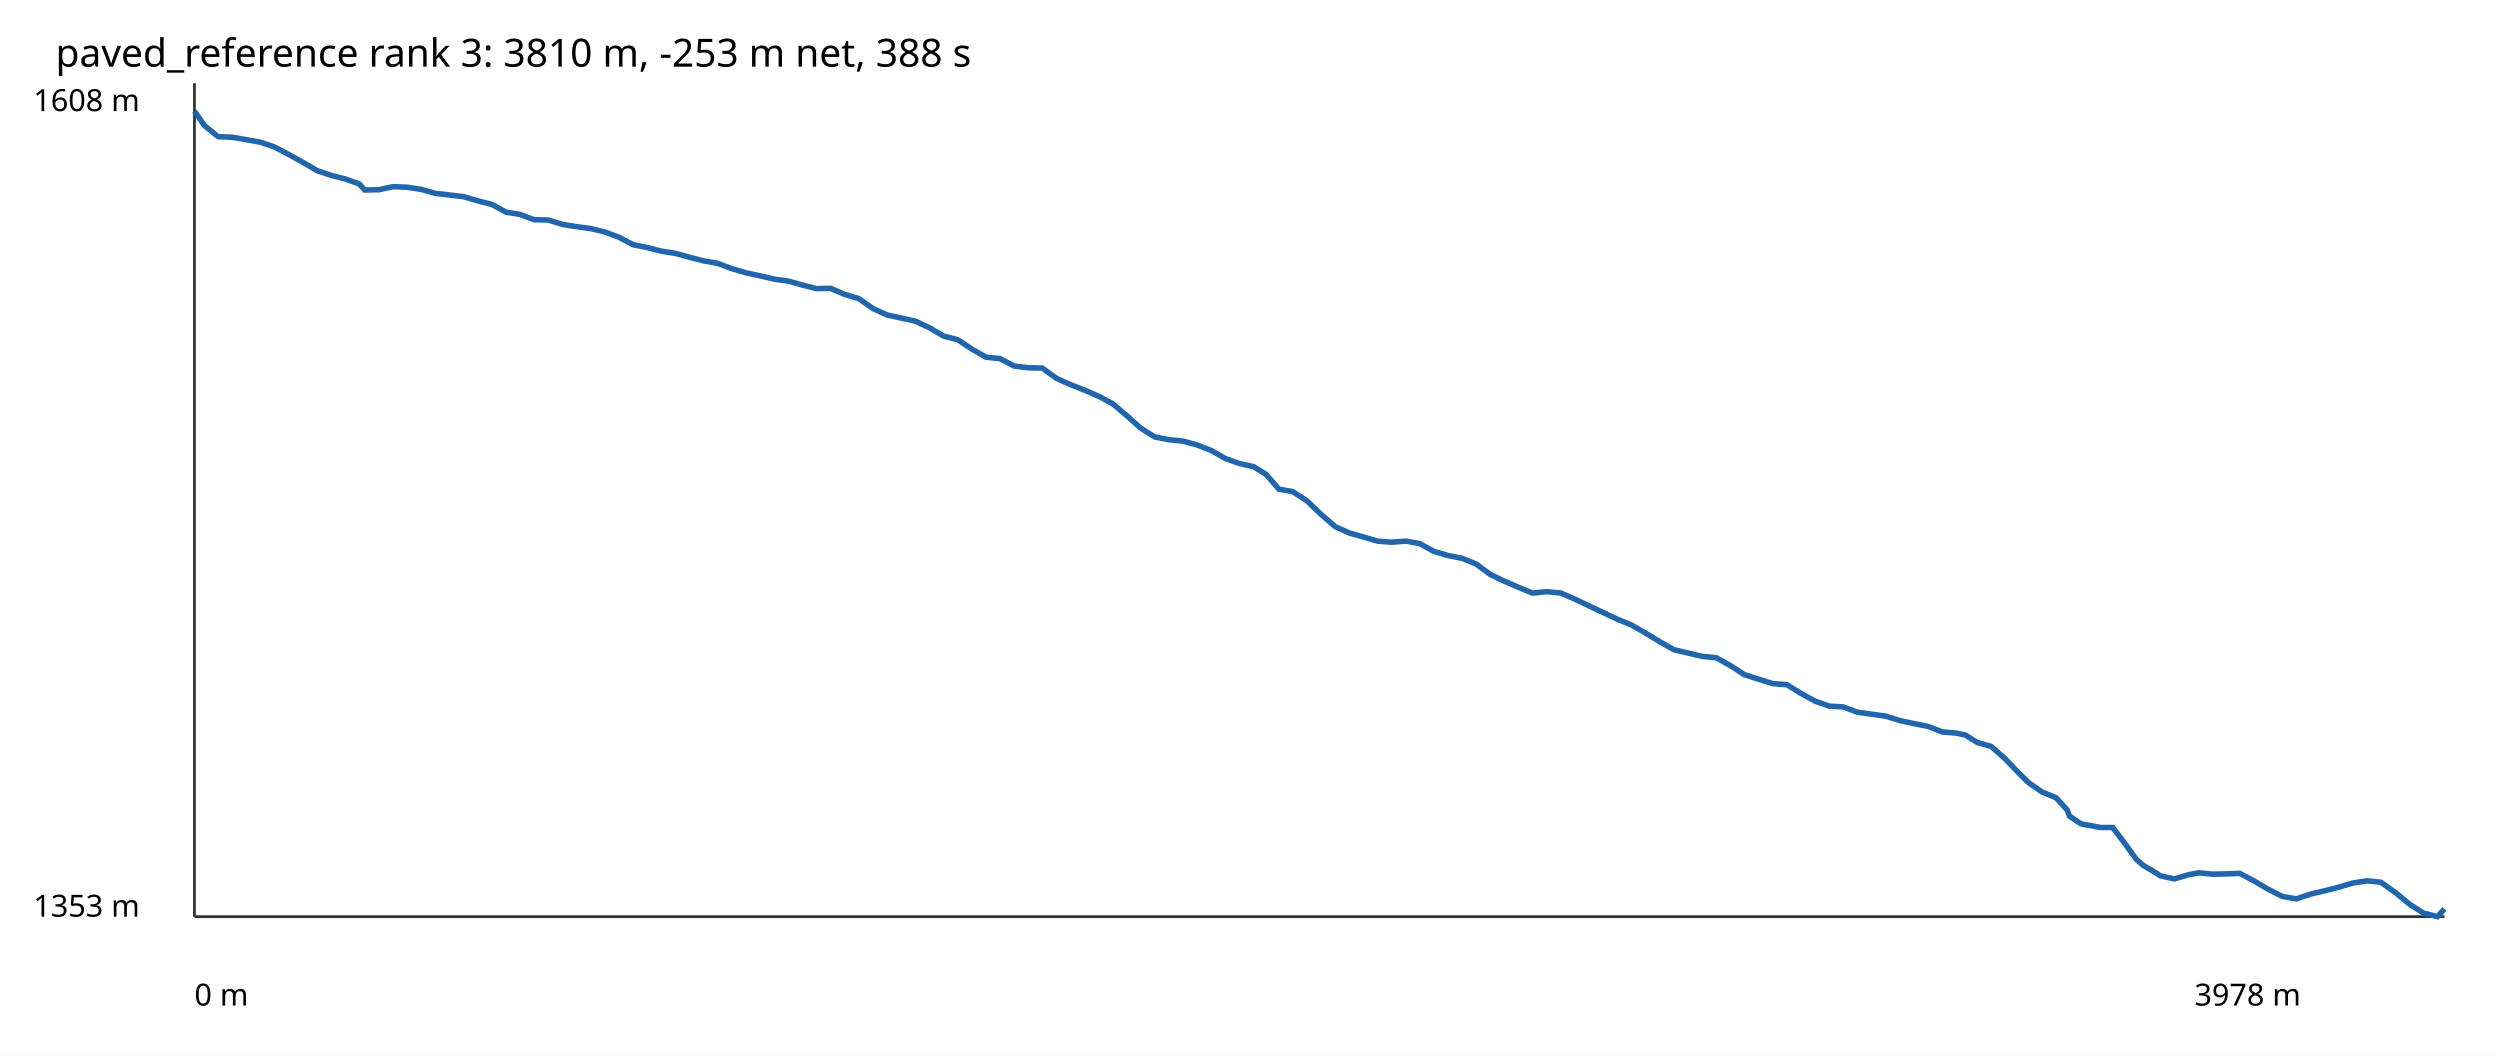
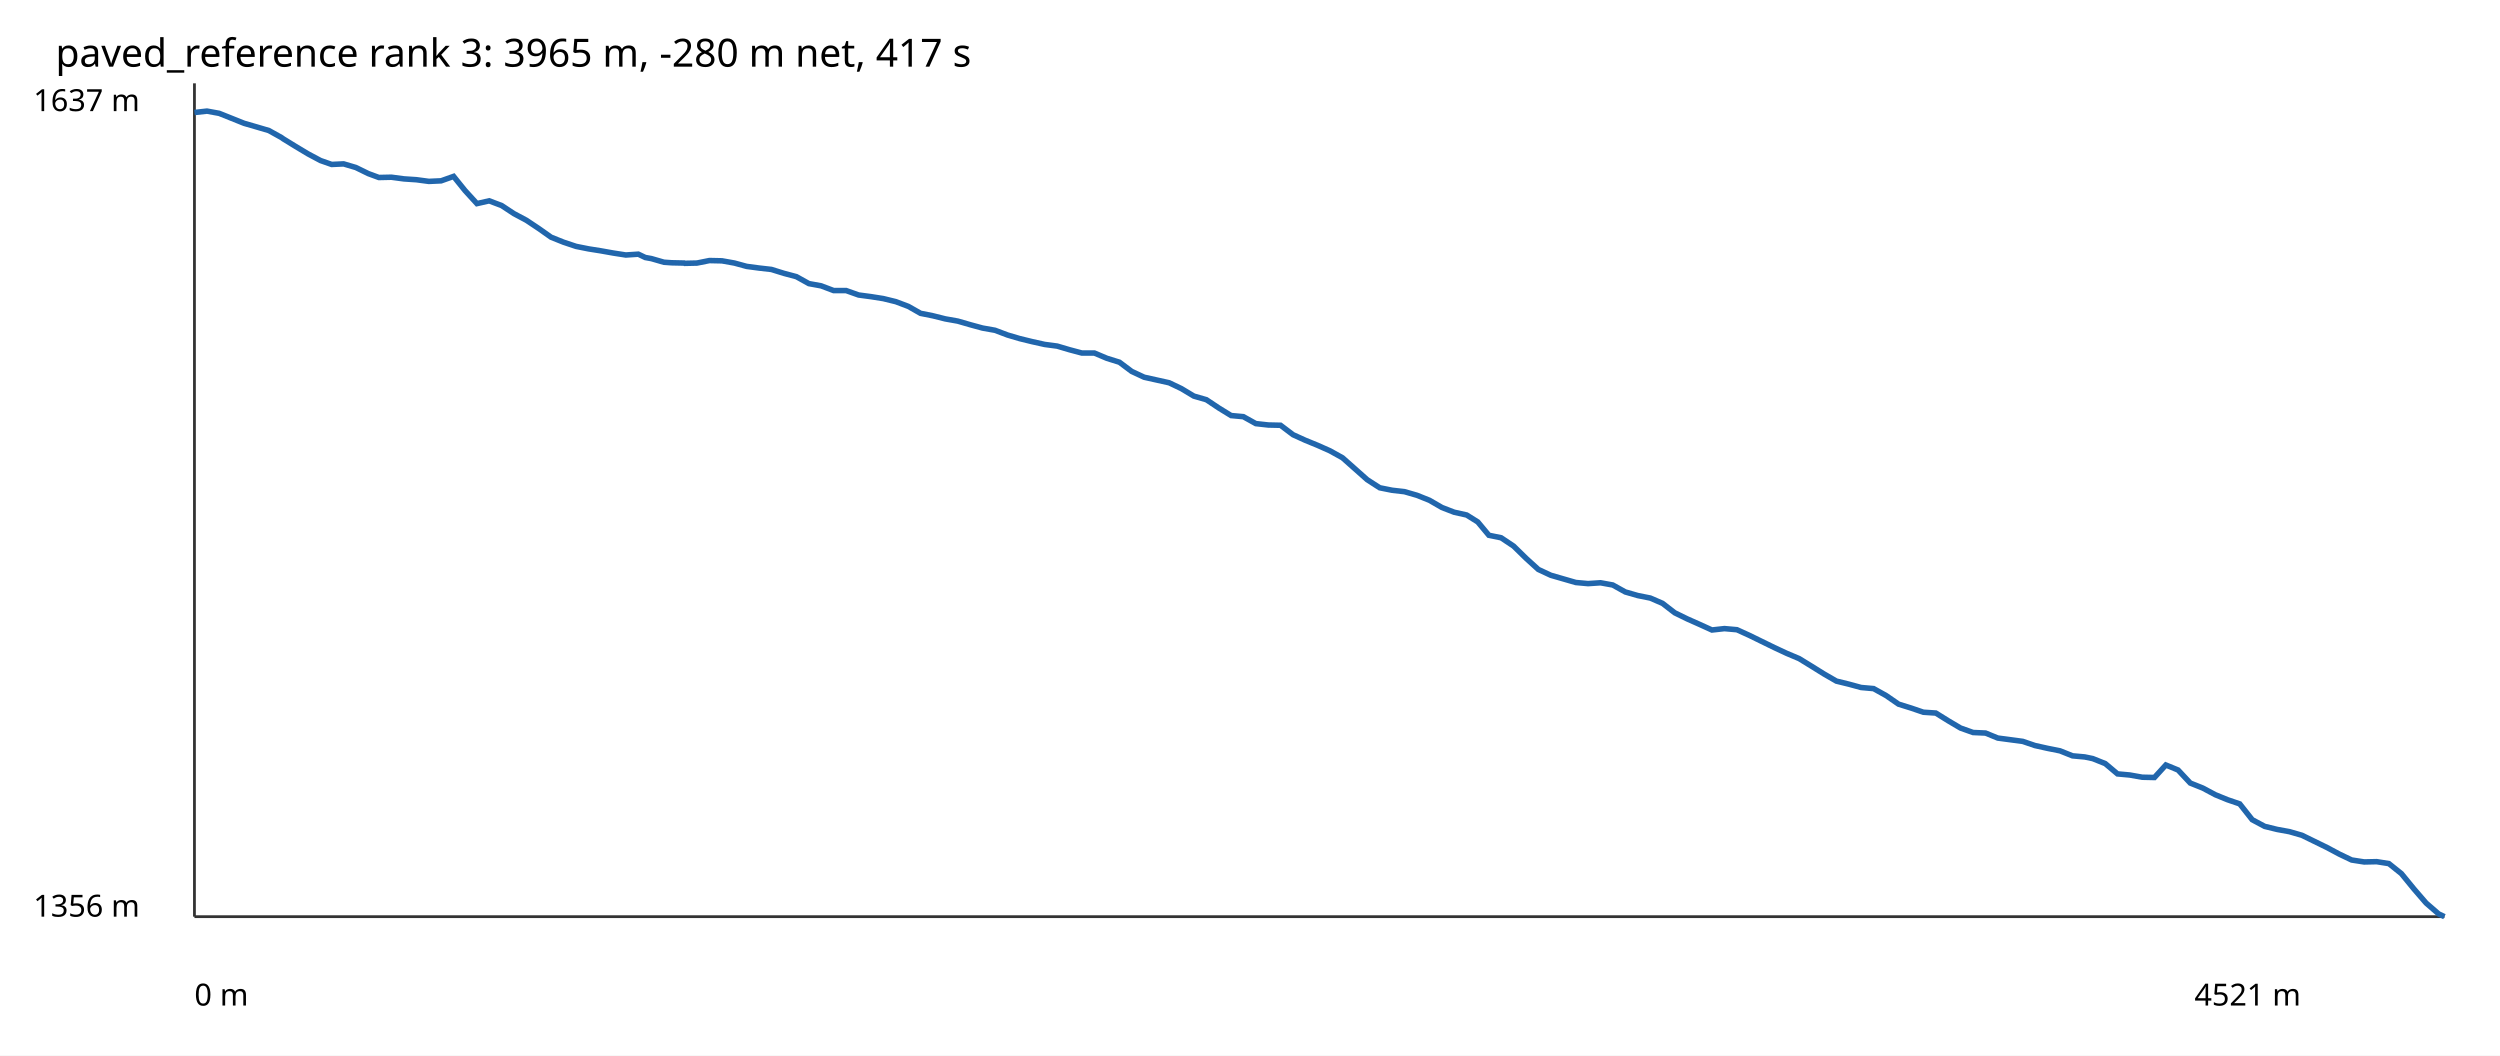
<svg xmlns="http://www.w3.org/2000/svg" width="900" height="380">
  <rect width="100%" height="100%" fill="white" />
-   <text x="20" y="24" font-family="sans-serif" font-size="14">paved_reference rank 3: 3810 m, -253 m net, 388 s</text>
+   <text x="20" y="24" font-family="sans-serif" font-size="14">paved_reference rank 3: 3965 m, -280 m net, 417 s</text>
  <line x1="70" y1="330" x2="880" y2="330" stroke="#333" />
  <line x1="70" y1="30" x2="70" y2="330" stroke="#333" />
-   <polyline points="70.0,40.0 73.6,45.2 78.5,49.2 83.6,49.4 88.7,50.3 93.7,51.2 98.8,52.9 103.9,55.6 109.0,58.4 114.1,61.4 119.1,63.1 124.2,64.4 129.3,66.2 131.3,68.4 136.4,68.3 141.5,67.2 146.6,67.4 151.7,68.2 156.7,69.6 161.8,70.2 166.9,70.8 172.0,72.3 177.1,73.6 182.2,76.4 187.2,77.2 192.3,79.1 197.4,79.2 202.5,80.8 207.6,81.6 212.7,82.3 217.7,83.5 222.8,85.4 227.9,88.1 232.9,89.1 238.0,90.4 243.1,91.2 248.2,92.6 253.2,93.9 258.3,94.8 263.4,96.7 268.5,98.2 273.6,99.3 278.7,100.5 283.8,101.2 288.8,102.6 293.9,103.9 299.0,103.8 304.1,106.0 309.2,107.5 314.3,111.1 319.4,113.4 324.4,114.5 329.5,115.6 334.6,118.0 339.7,121.0 344.8,122.3 349.9,125.7 355.0,128.6 360.0,129.1 365.1,131.8 370.2,132.4 375.2,132.5 380.3,136.2 385.2,138.4 390.3,140.4 395.4,142.6 400.5,145.3 405.6,149.6 410.6,154.1 415.7,157.3 420.8,158.3 425.9,158.8 431.0,160.2 436.1,162.2 441.2,165.1 446.3,166.9 451.3,168.0 455.8,170.8 460.4,176.1 465.4,177.0 470.5,180.3 475.6,185.2 480.7,189.6 485.8,191.9 490.8,193.3 495.9,194.8 501.0,195.2 506.1,194.8 511.1,195.7 516.2,198.5 521.3,200.0 526.4,201.0 531.5,203.1 536.5,206.8 541.5,209.2 546.6,211.4 551.7,213.5 556.8,213.0 561.9,213.5 567.0,215.7 572.0,218.1 577.1,220.5 582.2,222.9 587.3,225.0 592.4,227.9 597.5,231.0 602.6,233.9 607.7,235.1 612.8,236.3 617.9,236.8 622.9,239.6 628.0,242.9 633.1,244.5 638.2,246.1 643.3,246.5 648.3,249.6 653.4,252.4 658.5,254.2 663.6,254.5 668.7,256.4 673.7,257.1 678.8,257.8 683.9,259.4 689.0,260.5 694.1,261.5 699.2,263.5 704.1,263.9 707.5,264.6 711.8,267.3 716.8,268.7 721.9,273.2 726.0,277.5 730.2,281.7 735.1,285.1 740.2,287.2 744.2,291.6 745.0,293.8 749.2,296.6 754.1,297.5 756.2,297.9 760.6,297.9 765.2,304.0 769.1,309.4 771.5,311.5 776.6,314.5 777.7,315.3 782.8,316.4 787.9,314.9 791.6,314.2 796.5,314.7 801.5,314.6 806.3,314.4 811.4,317.1 816.5,320.1 821.6,322.7 826.7,323.6 831.7,321.9 836.8,320.7 841.9,319.4 847.0,317.9 852.1,317.1 857.1,317.6 862.2,321.2 867.3,325.4 872.4,328.7 877.5,330.0 880.0,327.2" fill="none" stroke="#2166ac" stroke-width="2" />
+   <polyline points="70.0,40.5 74.5,40.0 78.9,40.8 83.4,42.6 87.9,44.4 92.4,45.7 96.8,47.0 101.3,49.5 102.0,50.0 106.4,52.7 110.9,55.4 115.4,57.8 119.4,59.2 123.7,59.0 128.1,60.3 132.6,62.5 136.4,63.9 140.9,63.8 145.4,64.4 149.9,64.7 154.4,65.3 158.8,65.1 163.3,63.5 167.4,68.6 171.7,73.3 176.1,72.3 180.6,74.0 185.0,76.9 189.5,79.3 194.0,82.3 198.4,85.4 202.9,87.2 207.4,88.7 211.9,89.6 216.3,90.3 220.8,91.1 225.3,91.8 229.8,91.5 232.3,92.7 234.5,93.1 239.0,94.4 241.8,94.6 246.3,94.7 246.5,94.8 250.9,94.7 255.4,93.8 259.9,93.9 264.4,94.7 268.8,95.9 273.3,96.5 277.7,97.0 282.2,98.4 286.7,99.6 291.2,102.1 295.6,102.9 300.1,104.6 304.6,104.6 309.1,106.2 313.6,106.8 318.0,107.5 322.5,108.6 327.0,110.3 331.4,112.8 335.9,113.7 340.3,114.8 344.8,115.6 349.3,116.9 353.7,118.1 358.2,118.9 362.7,120.6 367.1,121.9 371.6,123.0 376.1,124.0 380.6,124.6 385.0,125.9 389.5,127.1 394.0,127.1 398.5,129.0 403.0,130.4 407.4,133.7 411.9,135.8 416.4,136.8 420.9,137.8 425.3,139.9 429.8,142.6 434.3,143.9 438.8,146.9 443.2,149.6 447.6,150.0 452.1,152.5 456.6,153.0 461.0,153.1 465.5,156.5 469.9,158.5 474.3,160.3 478.8,162.3 483.3,164.8 487.7,168.7 492.2,172.7 496.7,175.6 501.2,176.5 505.6,177.0 510.1,178.3 514.6,180.1 519.1,182.7 523.5,184.4 528.0,185.4 532.0,187.9 536.0,192.7 540.4,193.6 544.9,196.6 549.4,201.0 553.8,205.0 558.3,207.1 562.8,208.4 567.3,209.7 571.7,210.1 576.2,209.8 580.6,210.6 585.1,213.1 589.6,214.4 594.1,215.3 598.5,217.2 602.9,220.6 607.4,222.8 611.9,224.8 616.3,226.8 620.8,226.3 625.3,226.7 629.7,228.7 634.2,230.9 638.7,233.1 643.2,235.2 647.7,237.1 652.1,239.8 656.6,242.6 661.1,245.2 665.6,246.3 670.0,247.5 674.5,247.9 679.0,250.4 683.5,253.5 688.0,254.9 692.4,256.4 696.9,256.7 701.4,259.5 705.8,262.1 710.3,263.7 714.8,263.9 719.2,265.7 723.7,266.3 728.2,266.9 732.6,268.4 737.1,269.4 741.6,270.3 746.1,272.1 750.5,272.5 753.4,273.1 757.9,274.9 762.3,278.6 766.7,279.0 771.2,279.8 775.6,279.9 779.7,275.4 784.1,277.2 788.5,281.9 793.0,283.7 797.5,286.1 801.9,287.9 806.3,289.4 810.8,295.1 815.3,297.5 819.8,298.6 824.2,299.4 828.7,300.7 833.2,302.9 837.7,305.1 842.2,307.5 846.6,309.6 851.1,310.3 855.6,310.2 860.0,310.9 864.5,314.5 869.0,320.0 873.4,325.1 877.9,329.0 880.0,330.0" fill="none" stroke="#2166ac" stroke-width="2" />
  <text x="70" y="362" font-family="sans-serif" font-size="11">0 m</text>
-   <text x="790" y="362" font-family="sans-serif" font-size="11">3978 m</text>
-   <text x="12" y="40" font-family="sans-serif" font-size="11">1608 m</text>
-   <text x="12" y="330" font-family="sans-serif" font-size="11">1353 m</text>
+   <text x="790" y="362" font-family="sans-serif" font-size="11">4521 m</text>
+   <text x="12" y="40" font-family="sans-serif" font-size="11">1637 m</text>
+   <text x="12" y="330" font-family="sans-serif" font-size="11">1356 m</text>
</svg>
